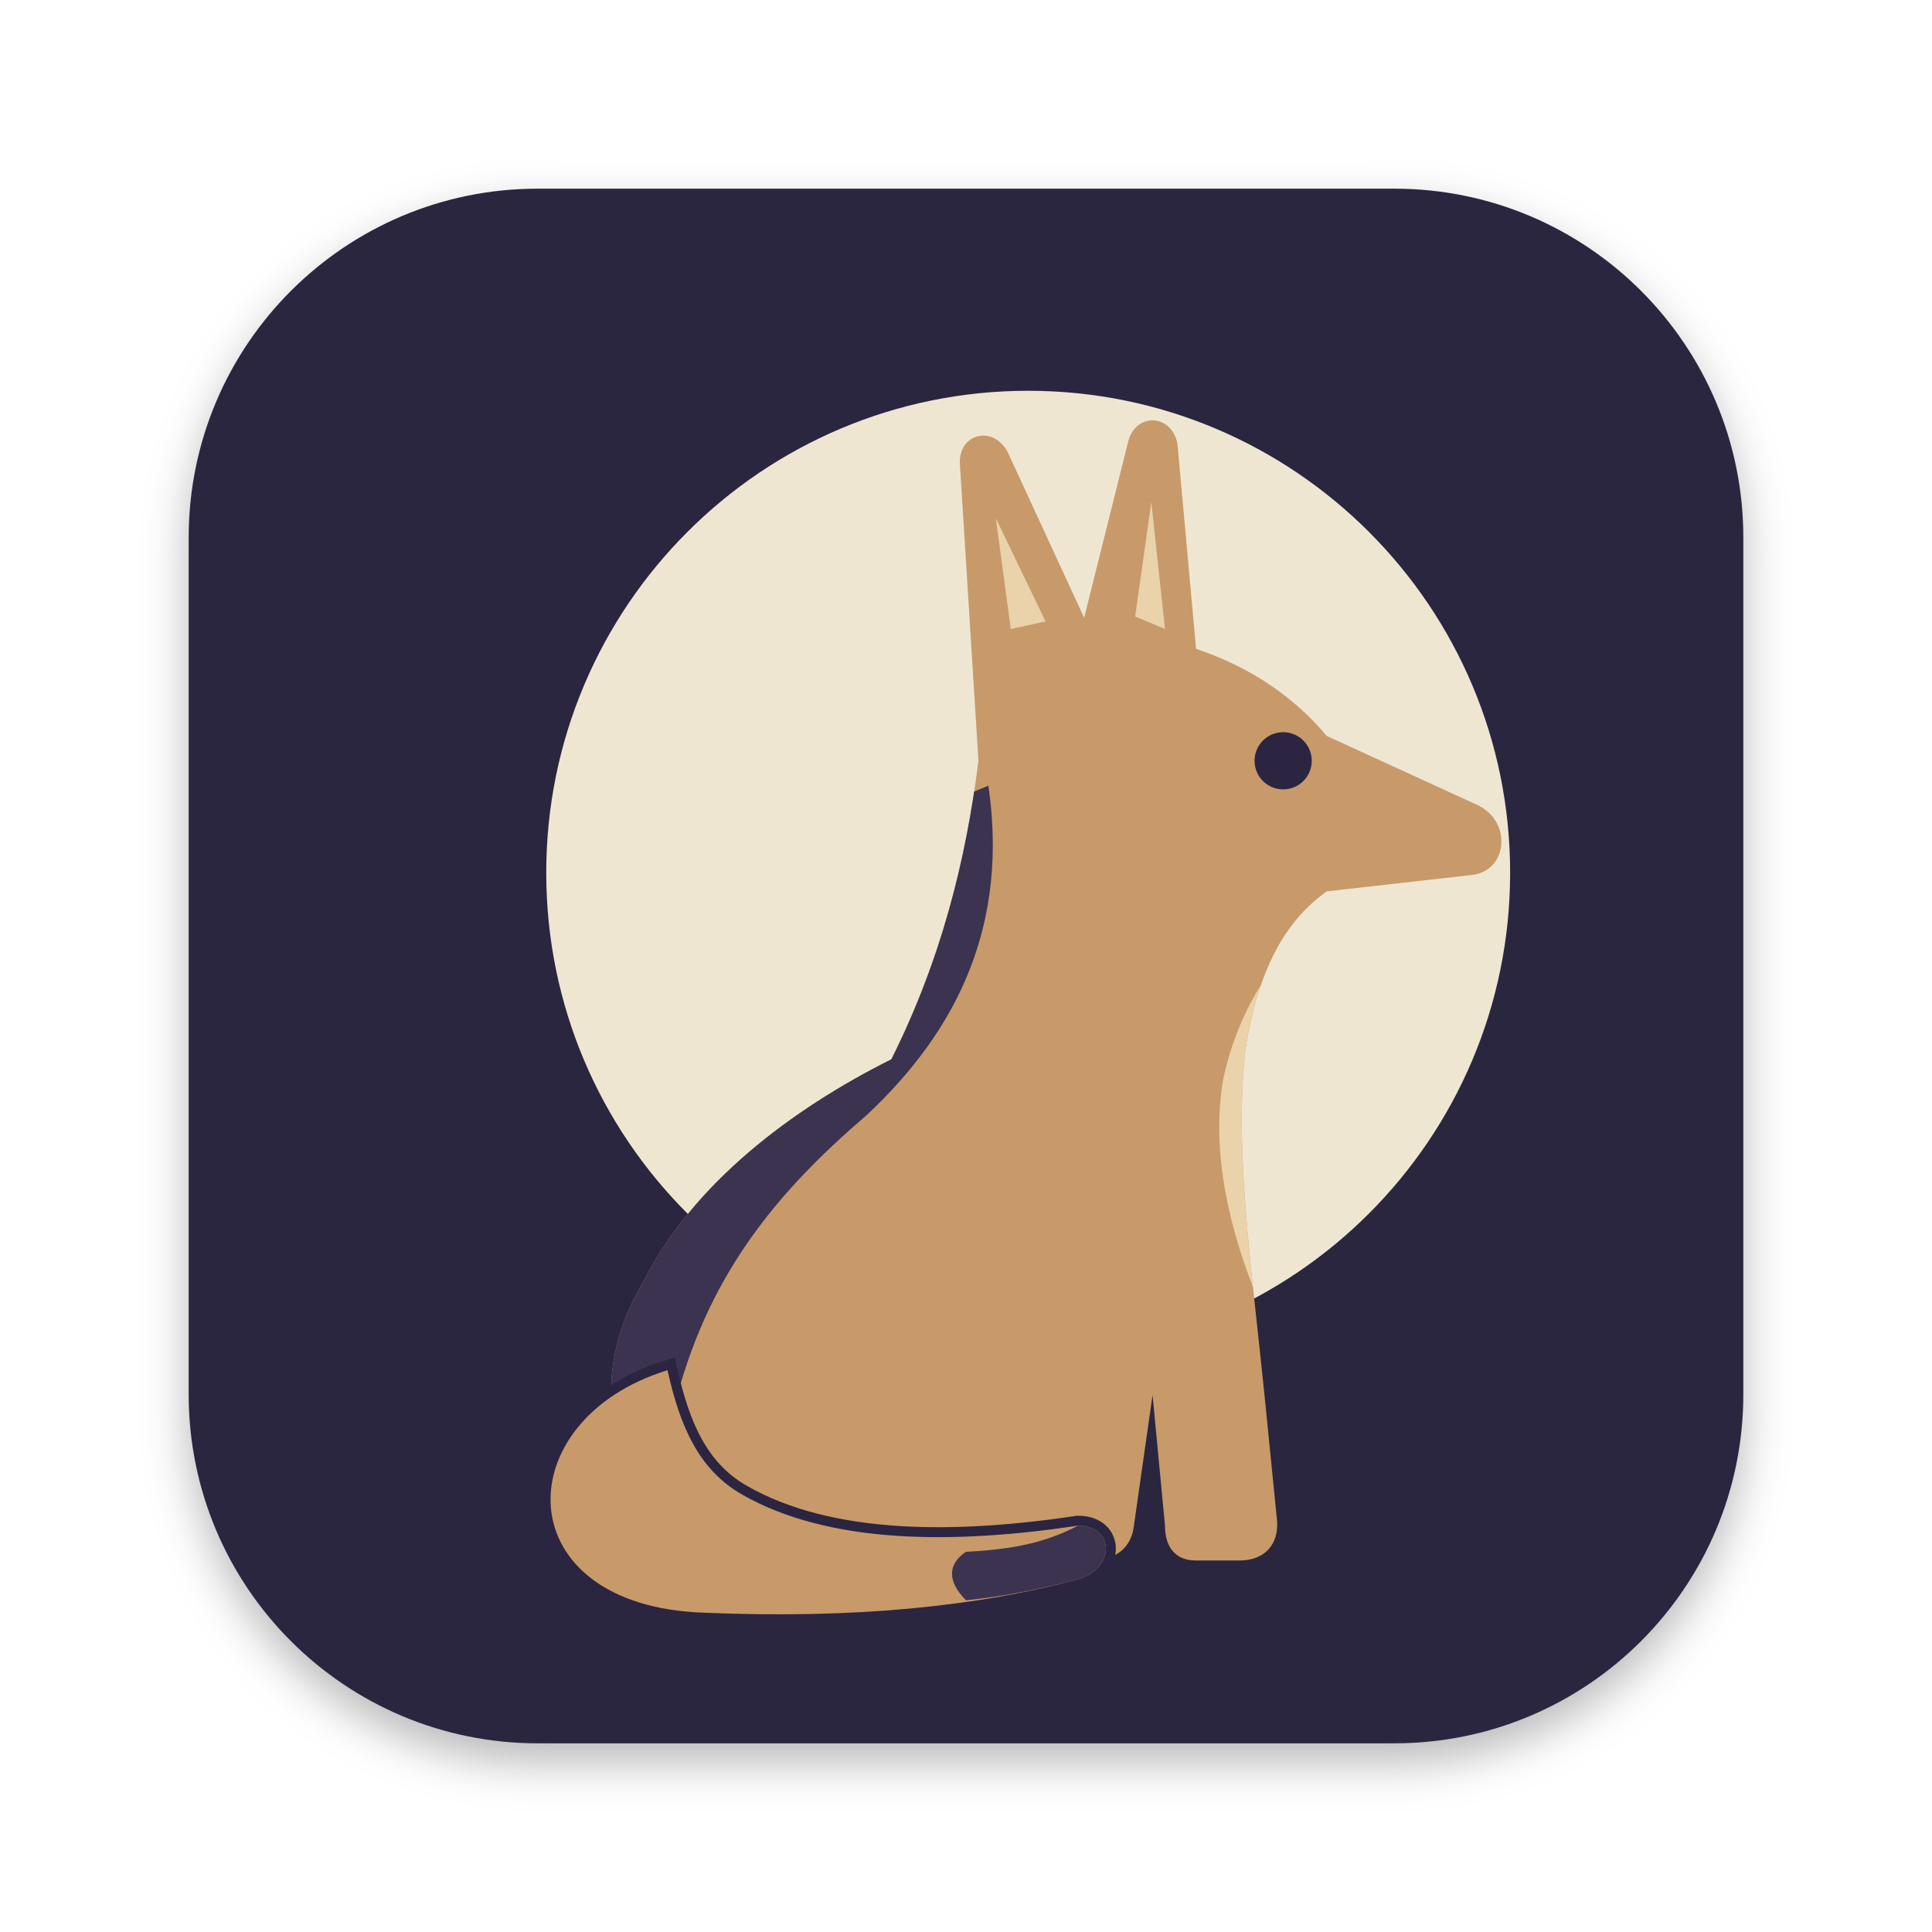
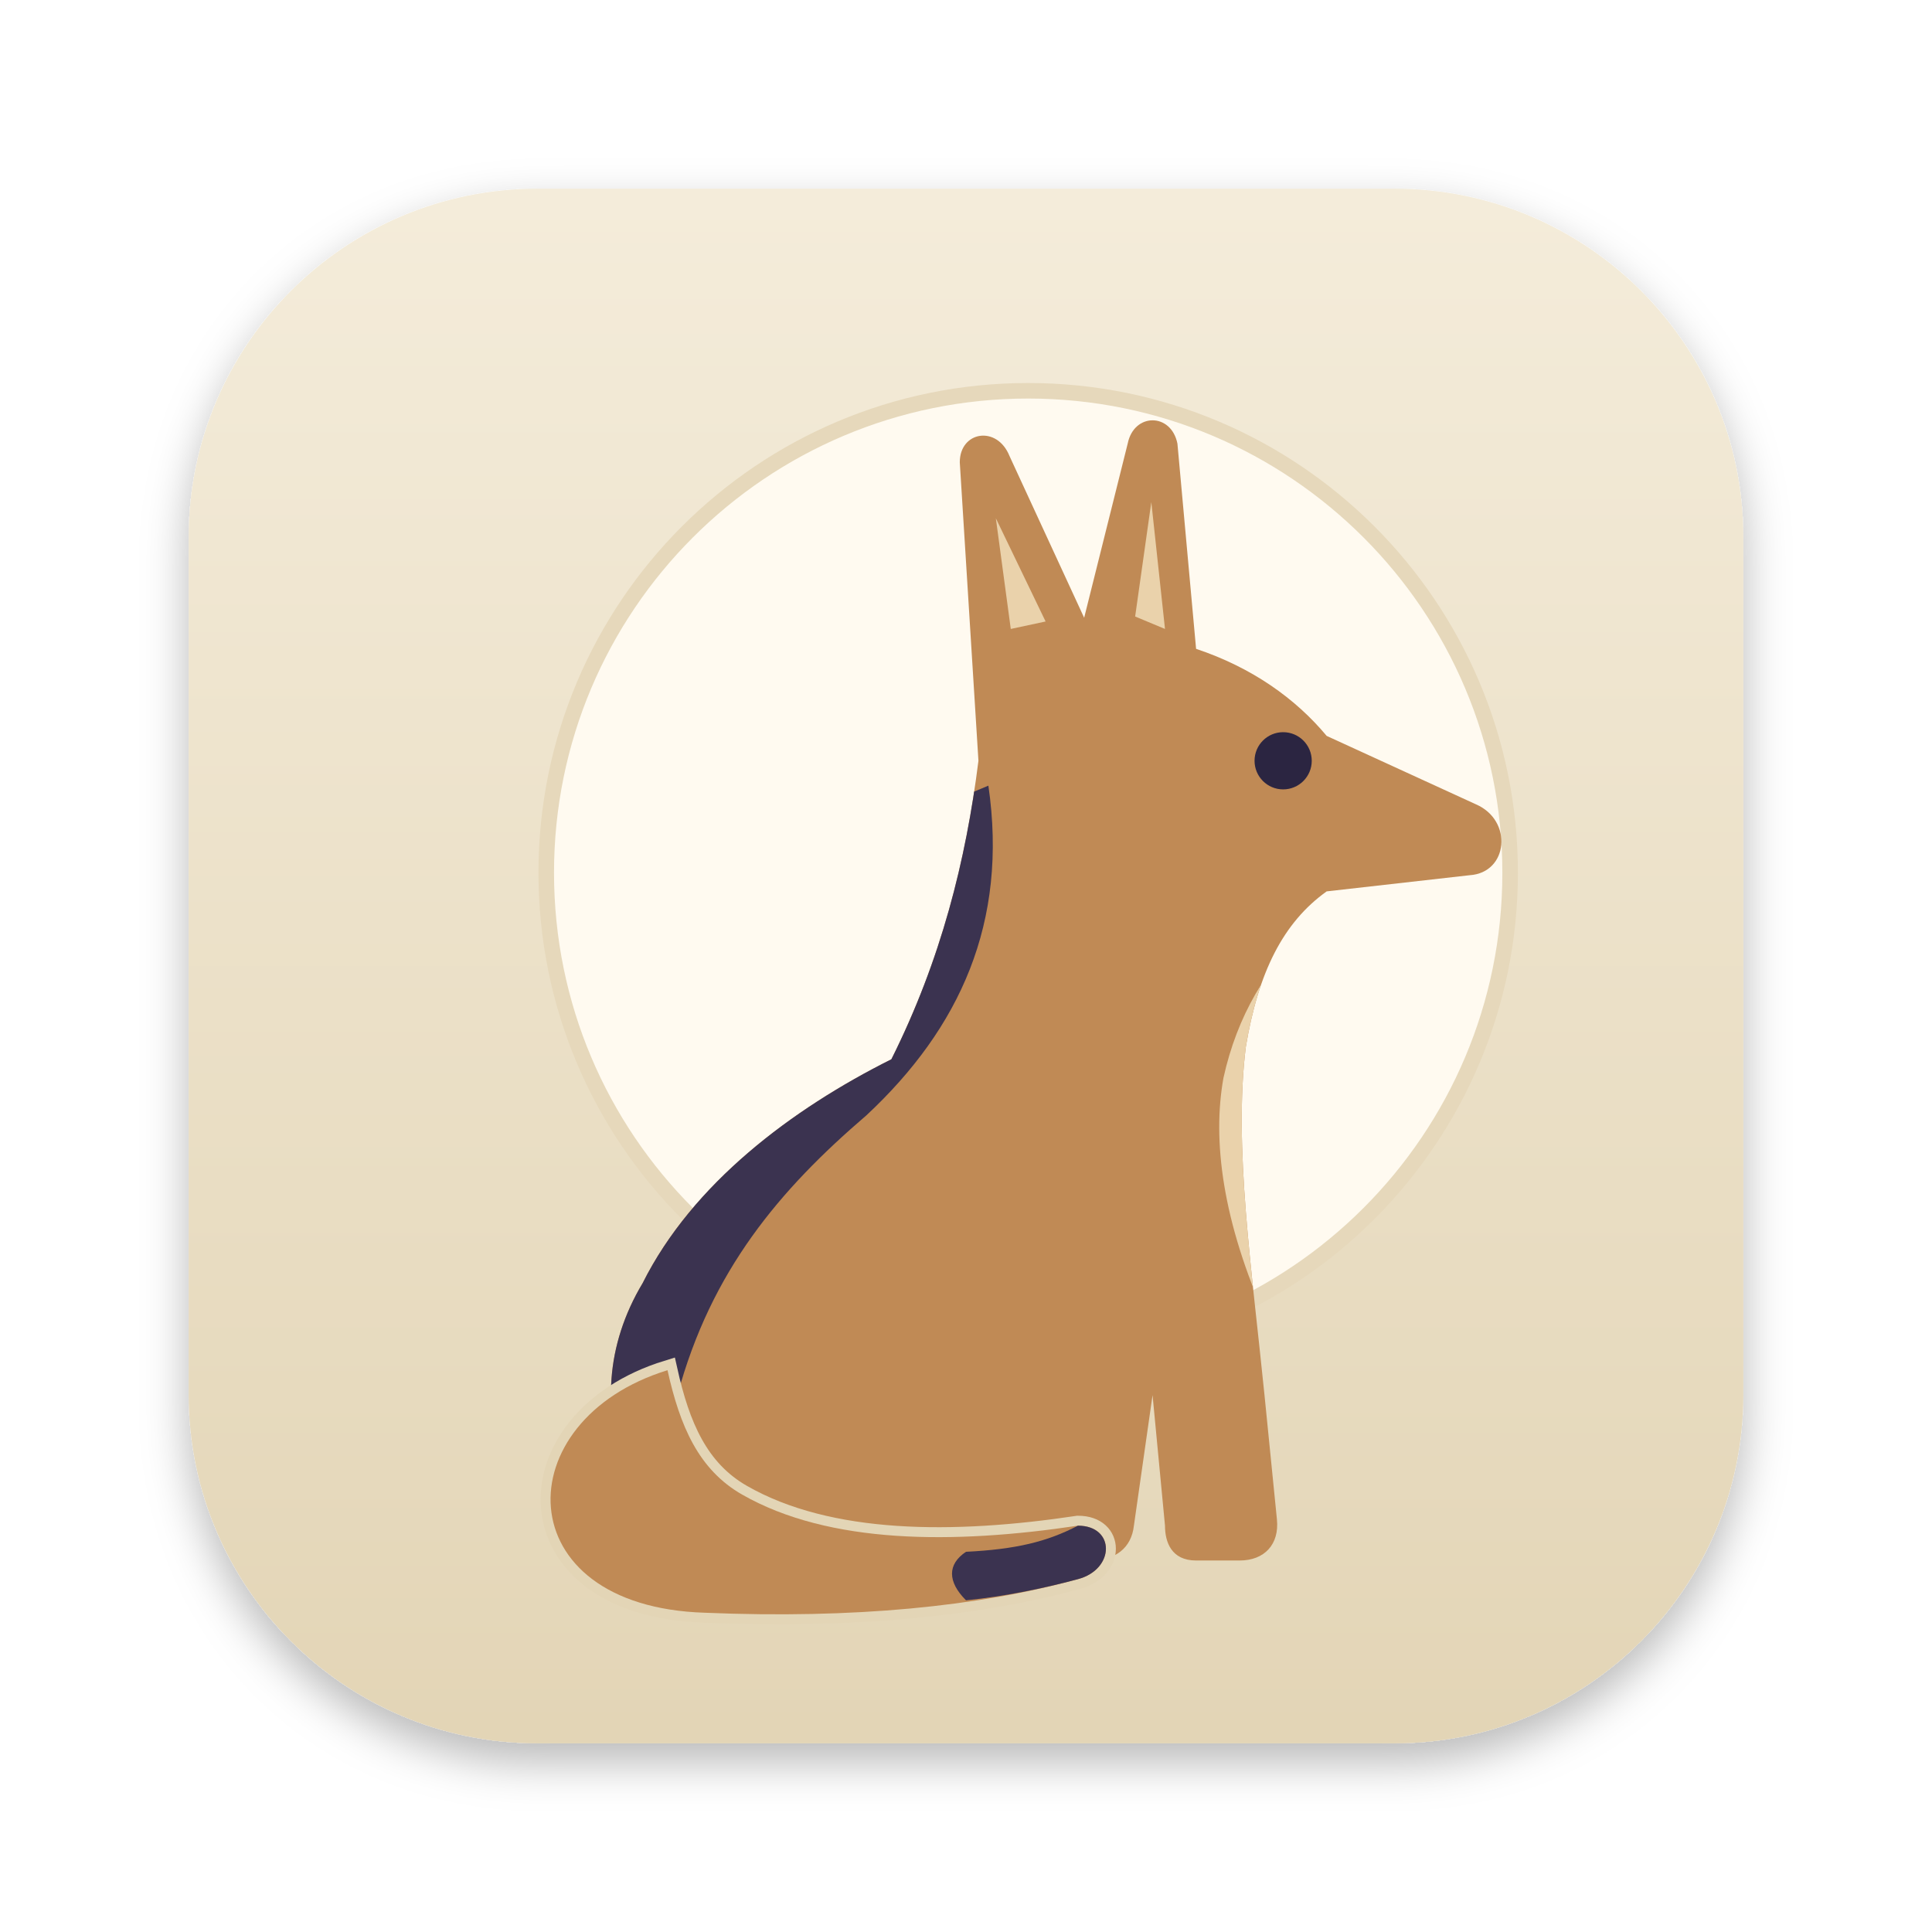
<svg xmlns="http://www.w3.org/2000/svg" viewBox="0 0 1024 1024" width="1024" height="1024">
  <defs>
+     <linearGradient id="g" x1="0" y1="0" x2="0" y2="1">
+       <stop offset="0" stop-color="#f4ecda" />
+       <stop offset="1" stop-color="#e3d5b6" />
+     </linearGradient>
    <filter id="s" x="-10%" y="-10%" width="120%" height="125%">
      <feDropShadow dx="0" dy="10" stdDeviation="12" flood-color="#000" flood-opacity=".28" />
    </filter>
  </defs>
-   <rect x="100" y="100" width="824" height="824" rx="185" fill="#2b2541" filter="url(#s)" />
+   <rect x="100" y="100" width="824" height="824" rx="185" fill="url(#g)" filter="url(#s)" />
  <g transform="translate(100 100) scale(8.24)">
-     <circle cx="54" cy="44" r="31" fill="#efe6d2" />
+     <circle cx="54" cy="44" r="31" fill="#fffaf0" stroke="#e6d8bb" stroke-width="1" />
    <g transform="translate(14 12) scale(.8)">
      <clipPath id="ollupi-body">
        <path d="M30 95 C18 95 13 83 19 73 C23 65 31 59 39 55 C43 47 45 39 46 31 L44.5 7 C44.5 4.5 47.5 4 48.5 6.5 L54.5 19.5 L58 5.5 C58.5 3 61.5 3 62 5.5 L63.5 22 C68 23.5 71.5 26 74 29 L86 34.5 C89 35.8 88.6 40 85.5 40.2 L74 41.5 C70.5 44 68.5 48 67.5 54 C66.5 62 68 72 69 82 L70 92 C70.2 94 69 95.3 67 95.3 L63.5 95.3 C61.5 95.3 61 93.8 61 92.5 L60 82 L58.5 92.5 C58.3 94.3 57 95.3 55 95.3 L50 95.3 Z" />
      </clipPath>
-       <path d="M30 95 C18 95 13 83 19 73 C23 65 31 59 39 55 C43 47 45 39 46 31 L44.5 7 C44.5 4.5 47.5 4 48.5 6.5 L54.5 19.5 L58 5.5 C58.5 3 61.5 3 62 5.5 L63.5 22 C68 23.5 71.5 26 74 29 L86 34.5 C89 35.8 88.6 40 85.5 40.2 L74 41.5 C70.5 44 68.5 48 67.5 54 C66.5 62 68 72 69 82 L70 92 C70.2 94 69 95.3 67 95.3 L63.5 95.3 C61.5 95.3 61 93.8 61 92.5 L60 82 L58.5 92.5 C58.3 94.3 57 95.3 55 95.3 L50 95.3 Z" fill="#c89a69" />
+       <path d="M30 95 C18 95 13 83 19 73 C23 65 31 59 39 55 C43 47 45 39 46 31 L44.5 7 C44.5 4.5 47.5 4 48.5 6.5 L54.5 19.5 L58 5.5 C58.5 3 61.5 3 62 5.5 L63.5 22 C68 23.5 71.5 26 74 29 L86 34.5 C89 35.8 88.6 40 85.5 40.2 L74 41.5 C70.5 44 68.5 48 67.5 54 C66.5 62 68 72 69 82 L70 92 C70.2 94 69 95.3 67 95.3 L63.5 95.3 C61.5 95.3 61 93.8 61 92.5 L60 82 L58.5 92.5 C58.3 94.3 57 95.3 55 95.3 L50 95.3 Z" fill="#c08a55" />
      <g clip-path="url(#ollupi-body)">
        <path d="M92 44 L72.5 44.5 C69.2 47.5 66.8 51.5 65.7 56.5 C64.8 61.5 65.6 68 69.2 76 L92 76 Z" fill="#ead2ab" />
        <path d="M8 92 L8 40 L30 40 L46.8 33 C48.4 44 44.5 52.5 37 59.5 C30 65.5 24.5 72 21.8 82 Z" fill="#3b3350" />
      </g>
      <path d="M47.4 11.5 L51.4 19.8 L48.6 20.4 Z M59.9 10.2 L61 20.4 L58.6 19.4 Z" fill="#ead2ab" />
-       <path d="M21 80 C8 84 8 99 24 99.5 C36 100 46 99 54 96.8 C57 96 57 92.5 54 92.5 C44 94 34 94 27 90 C23.5 88 22 84.5 21 80 Z" fill="#c89a69" stroke="#2b2541" stroke-width="1.6" paint-order="stroke" />
+       <path d="M21 80 C8 84 8 99 24 99.5 C36 100 46 99 54 96.8 C57 96 57 92.5 54 92.5 C44 94 34 94 27 90 C23.5 88 22 84.5 21 80 Z" fill="#c08a55" stroke="#e3d5b6" stroke-width="1.6" paint-order="stroke" />
      <path d="M45 94.6 C49 94.4 51.5 93.8 54 92.5 C57 92.5 57 96 54 96.8 C51 97.6 48 98.2 45 98.5 C43.5 97 43.5 95.6 45 94.6 Z" fill="#3b3350" />
      <circle cx="70.5" cy="31" r="2.3" fill="#2b2541" />
    </g>
  </g>
</svg>
